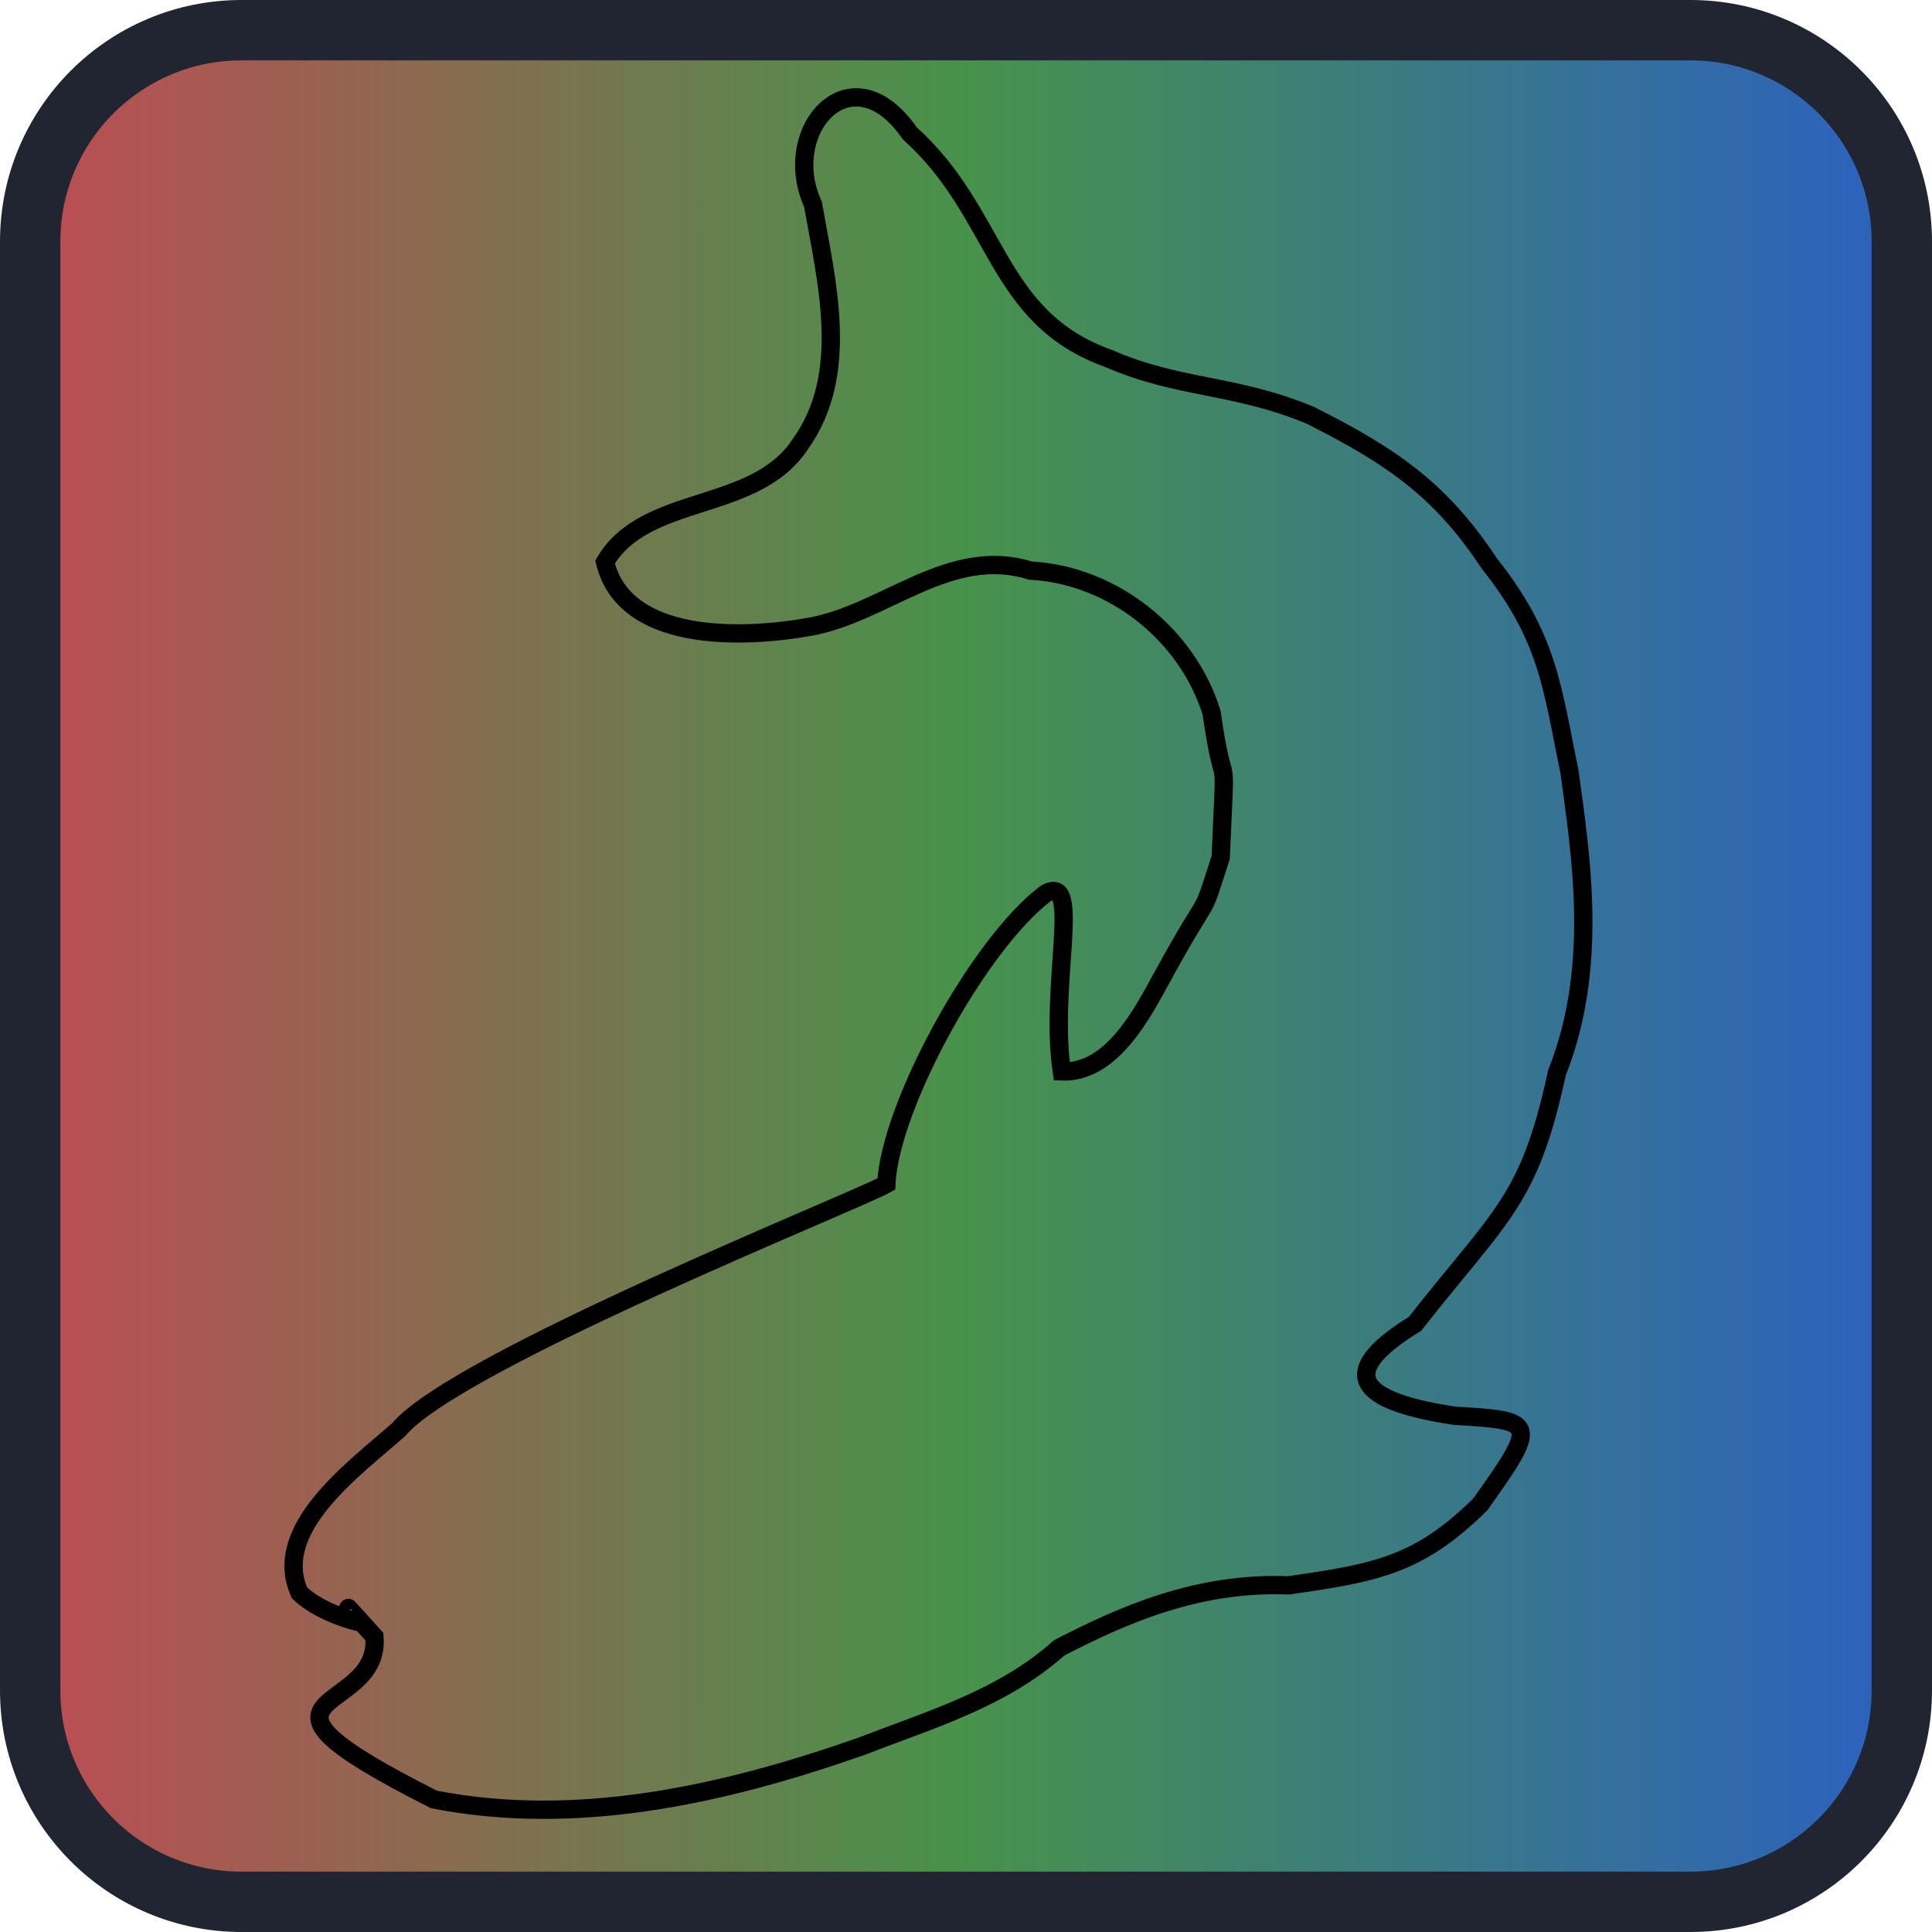
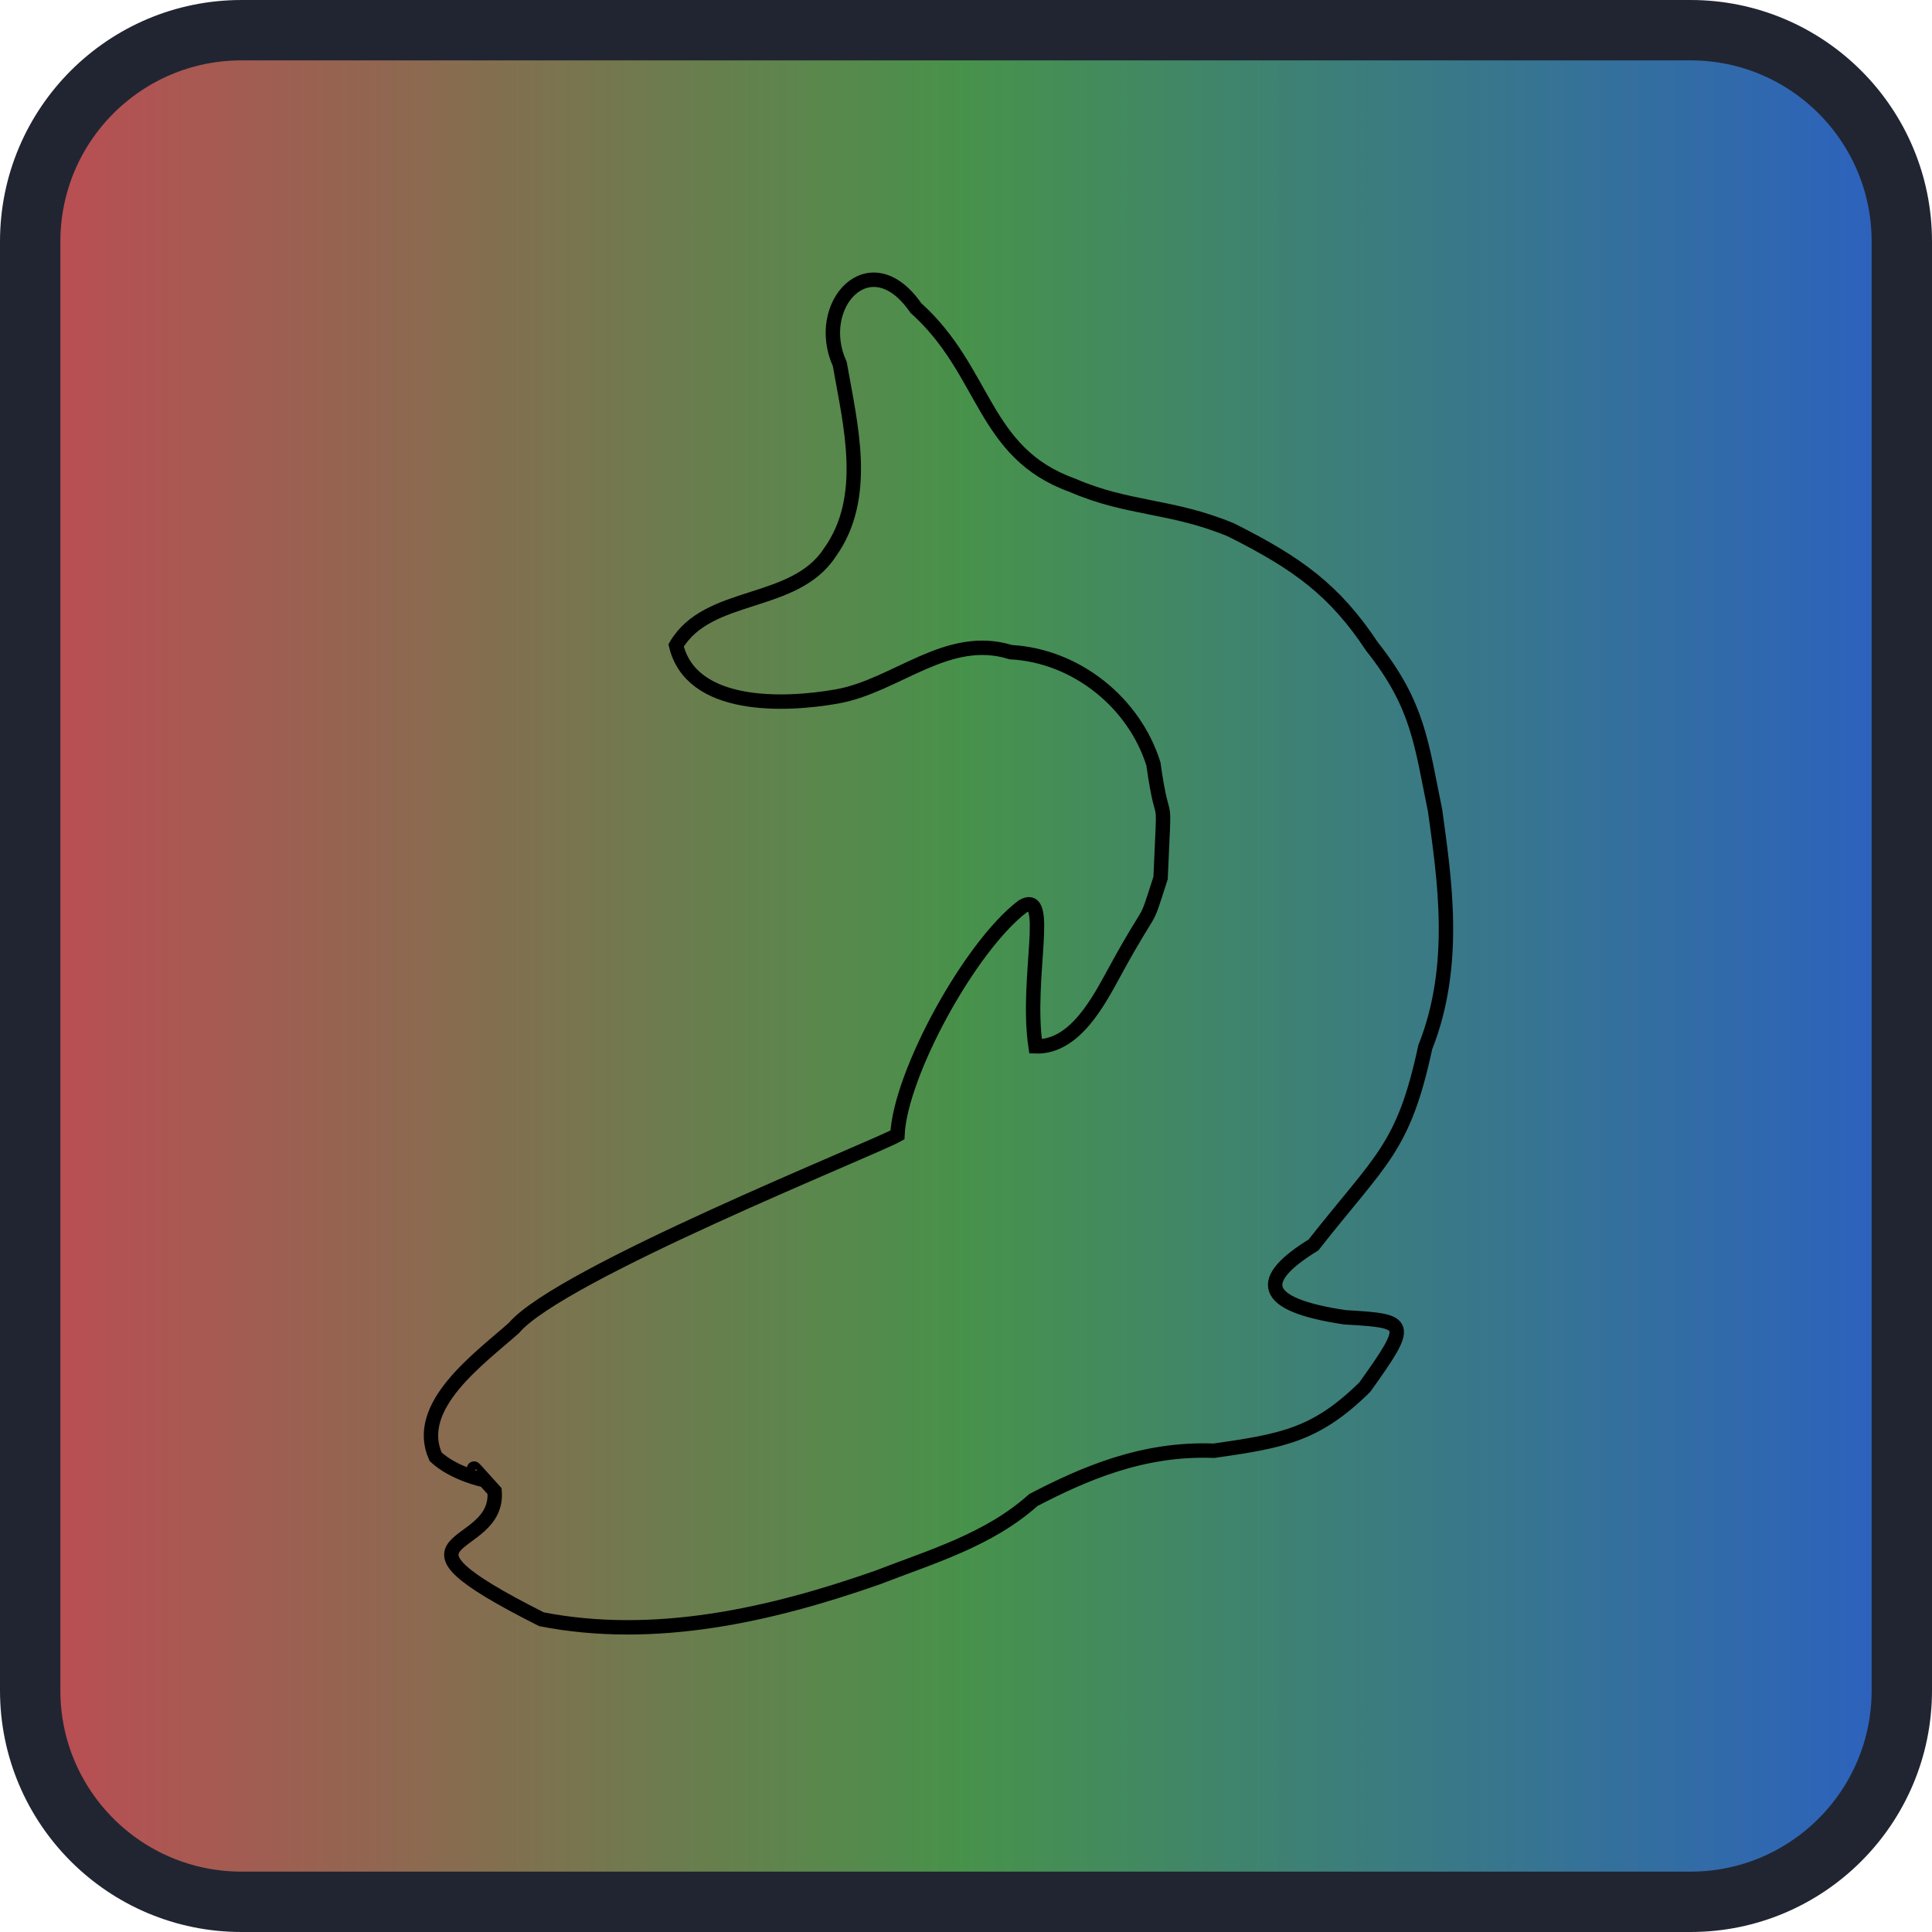
<svg xmlns="http://www.w3.org/2000/svg" xmlns:xlink="http://www.w3.org/1999/xlink" width="128" height="128" version="1.1" id="svg6">
  <defs id="defs6">
    <linearGradient id="linearGradient11">
      <stop style="stop-color:#c14a54;stop-opacity:1;" offset="0" id="stop12" />
      <stop style="stop-color:#47924b;stop-opacity:1;" offset="0.5" id="stop14" />
      <stop style="stop-color:#2b5fc4;stop-opacity:1;" offset="1" id="stop13" />
    </linearGradient>
-     <pattern xlink:href="#ap108" preserveAspectRatio="xMidYMid" id="pattern6" patternTransform="matrix(0.1455374,0,0,0.1455374,2846.86,1291.976)" x="0" y="0" />
+     <pattern xlink:href="#ap108" preserveAspectRatio="xMidYMid" id="pattern6" patternTransform="matrix(0.1145337,0,0,0.1145337,2253.643,1030.206)" x="0" y="0" />
    <pattern patternUnits="userSpaceOnUse" preserveAspectRatio="xMidYMid" width="377.875" height="195.949" patternTransform="translate(1180.003,543.2618) scale(0.2)" style="fill:#010000" id="ap108">
      <path id="path19386" style="opacity:1;fill-opacity:1;stroke:none;stroke-width:9.005;stroke-linecap:round;stroke-dasharray:none;stroke-opacity:1;paint-order:markers fill stroke" d="m 0,0 v 2.214 c 4.459,0 7.992,3.532 7.992,7.991 0,2.335 -0.976,4.406 -2.539,5.855 C 3.648,15.955 1.831,15.901 0,15.901 v 8.515 C 36.118,24.419 66.834,47.291 78.527,79.309 54.307,83.503 33.284,97.075 19.31,116.139 13.081,114.807 6.622,114.101 0,114.101 v 8.515 c 36.057,0 66.73,22.754 78.467,54.707 -3.477,0.605 -6.888,1.399 -10.222,2.379 C 57.609,152.387 31.038,132.981 0,132.981 v 8.531 c 27.393,0 50.756,16.96 60.198,40.965 -3.245,1.289 -6.402,2.753 -9.457,4.384 C 42.931,166.435 23.134,151.883 0,151.883 v 8.531 c 20.113,1.2e-4 37.142,12.887 43.306,30.875 -2.202,1.454 -4.316,3.03 -6.383,4.659 H 52.102 c 12.45,-7.227 26.915,-11.379 42.37,-11.379 15.447,0 29.897,4.157 42.342,11.379 h 15.228 c -11.869,-9.369 -26.051,-15.929 -41.56,-18.627 11.749,-31.915 42.41,-54.701 78.455,-54.701 36.039,0 66.695,22.78 78.45,54.685 -15.548,2.688 -29.768,9.254 -41.665,18.643 h 15.234 c 12.445,-7.222 26.895,-11.379 42.342,-11.379 15.458,0 29.923,4.149 42.375,11.379 h 15.168 c -2.038,-1.608 -4.12,-3.162 -6.29,-4.599 6.147,-18.02 23.188,-30.936 43.323,-30.936 v -8.531 c -23.153,1.2e-4 -42.967,14.575 -50.763,35.028 -3.054,-1.636 -6.206,-3.108 -9.451,-4.401 9.433,-24.024 32.808,-40.999 60.214,-40.999 v -8.531 c -31.048,0 -57.627,19.419 -68.255,46.748 -3.332,-0.983 -6.741,-1.782 -10.217,-2.39 11.732,-31.962 42.409,-54.723 78.472,-54.723 v -8.515 c -6.655,0 -13.146,0.715 -19.403,2.06 -13.95,-19.048 -34.939,-32.618 -59.124,-36.835 11.693,-32.02 42.409,-54.906 78.527,-54.911 v -8.515 c -1.83,2.27e-4 -3.649,0.054 -5.452,0.159 -1.563,-1.448 -2.539,-3.52 -2.539,-5.855 0,-4.459 3.532,-7.991 7.991,-7.991 V 0 h -12.926 c -2.232,2.816 -3.58,6.361 -3.58,10.206 0,2.461 0.551,4.807 1.531,6.912 -1.533,0.251 -3.053,0.539 -4.56,0.865 C 356.075,14.905 353.626,11.971 351.009,9.198 351.129,5.943 351.846,2.854 353.014,0 h -8.999 c -0.203,0.669 -0.41,1.337 -0.573,2.021 C 342.618,1.323 341.756,0.67 340.908,0 h -15.168 c 9.094,5.294 17.12,12.219 23.65,20.4 -3.85,1.252 -7.593,2.745 -11.202,4.472 C 324.993,9.862 305.766,0.296 284.318,0 h -2.032 C 260.866,0.294 241.659,9.832 228.46,24.806 224.849,23.086 221.103,21.596 217.252,20.35 223.774,12.19 231.787,5.283 240.863,0 h -15.195 c -6.557,5.185 -12.423,11.208 -17.387,17.944 -6.239,-1.336 -12.709,-2.043 -19.343,-2.043 -6.669,0 -13.173,0.715 -19.442,2.065 C 164.53,11.221 158.66,5.191 152.098,0 h -15.19 c 9.086,5.288 17.106,12.201 23.633,20.373 -3.85,1.249 -7.593,2.748 -11.202,4.472 C 136.144,9.849 116.927,0.296 95.491,0 H 93.453 C 72.02,0.296 52.804,9.847 39.605,24.839 35.994,23.116 32.259,21.621 28.408,20.373 34.934,12.202 42.956,5.288 52.041,0 H 36.862 C 36.045,0.646 35.212,1.272 34.417,1.944 34.258,1.285 34.056,0.644 33.861,0 h -9.005 c 1.156,2.822 1.873,5.872 2.005,9.087 -2.651,2.8 -5.132,5.761 -7.424,8.873 -1.475,-0.317 -2.966,-0.597 -4.467,-0.843 0.981,-2.107 1.537,-4.449 1.537,-6.912 C 16.506,6.361 15.158,2.816 12.926,0 Z m 94.472,8.592 c 18.609,0 35.352,7.853 47.112,20.428 -3.541,2.129 -6.928,4.49 -10.139,7.061 -9.478,-9.472 -22.549,-15.35 -36.972,-15.35 -14.416,0 -27.486,5.869 -36.967,15.333 C 54.293,33.493 50.907,31.137 47.365,29.008 59.129,16.44 75.867,8.592 94.472,8.592 Z m 188.828,0 c 18.626,0 35.383,7.867 47.145,20.461 -3.541,2.132 -6.929,4.492 -10.139,7.066 -9.481,-9.493 -22.564,-15.388 -37.005,-15.388 -14.398,0 -27.45,5.857 -36.928,15.3 -3.215,-2.569 -6.606,-4.928 -10.15,-7.055 11.762,-12.55 28.49,-20.384 47.079,-20.384 z m -94.361,15.823 c 36.121,0 66.843,22.834 78.533,54.878 -3.477,0.598 -6.893,1.384 -10.228,2.357 -10.596,-27.394 -37.21,-46.869 -68.305,-46.869 -31.105,0 -57.727,19.489 -68.316,46.897 -3.334,-0.977 -6.745,-1.767 -10.222,-2.368 11.685,-32.052 42.411,-54.894 78.538,-54.894 z m -94.466,4.929 c 11.894,0 22.655,4.725 30.529,12.398 -2.644,2.551 -5.132,5.263 -7.457,8.113 -5.932,-5.896 -14.082,-9.561 -23.071,-9.561 -8.98,0 -17.126,3.66 -23.06,9.545 -2.325,-2.85 -4.818,-5.555 -7.463,-8.107 7.876,-7.666 18.635,-12.387 30.523,-12.387 z m 188.828,0 c 11.916,0 22.695,4.743 30.573,12.442 -2.643,2.554 -5.134,5.26 -7.457,8.113 -5.935,-5.921 -14.103,-9.605 -23.115,-9.605 -8.957,0 -17.081,3.642 -23.011,9.501 -2.328,-2.848 -4.821,-5.557 -7.468,-8.107 7.872,-7.642 18.613,-12.343 30.479,-12.343 z m -94.361,13.967 c 27.444,0 50.845,17.021 60.253,41.098 -3.248,1.283 -6.404,2.742 -9.462,4.367 -7.779,-20.488 -27.612,-35.094 -50.791,-35.094 -23.195,7.6e-5 -43.04,14.627 -50.807,35.138 -3.057,-1.63 -6.215,-3.092 -9.462,-4.379 9.399,-24.095 32.813,-41.131 60.27,-41.131 z m -94.466,5.601 c 7.122,0 13.487,3.055 17.9,7.92 -2.18,3.253 -4.162,6.651 -5.921,10.178 -2.24,-4.367 -6.776,-7.397 -11.979,-7.397 -5.196,0 -9.737,3.022 -11.985,7.38 -1.757,-3.528 -3.73,-6.926 -5.91,-10.178 4.416,-4.856 10.78,-7.903 17.894,-7.903 z m 188.828,0 c 7.15,0 13.535,3.082 17.949,7.98 -2.183,3.265 -4.162,6.675 -5.921,10.217 -2.221,-4.42 -6.787,-7.496 -12.029,-7.496 -5.156,0 -9.664,2.977 -11.929,7.281 -1.757,-3.512 -3.734,-6.895 -5.91,-10.134 4.414,-4.822 10.753,-7.848 17.839,-7.848 z m -94.361,13.301 c 20.152,1.14e-4 37.205,12.937 43.339,30.98 -3.099,2.038 -6.073,4.254 -8.9,6.637 -3.702,-15.59 -17.744,-27.252 -34.439,-27.252 -16.723,0 -30.787,11.7 -34.461,27.329 -2.828,-2.389 -5.799,-4.615 -8.9,-6.659 6.117,-18.073 23.189,-31.035 43.361,-31.035 z m -94.466,6.02 c 2.731,0 4.852,2.138 4.852,4.869 0,2.605 -1.93,4.652 -4.478,4.836 -0.125,-5.29e-4 -0.249,-0.004 -0.375,-0.004 -0.125,0 -0.249,0.004 -0.375,0.004 -2.549,-0.184 -4.494,-2.231 -4.494,-4.836 0,-2.731 2.138,-4.869 4.869,-4.869 z m 188.828,0 c 2.731,0 4.852,2.138 4.852,4.869 0,2.605 -1.93,4.652 -4.478,4.836 -0.125,-5.29e-4 -0.249,-0.004 -0.375,-0.004 -0.125,0 -0.249,0.004 -0.375,0.004 -2.547,-0.186 -4.494,-2.232 -4.494,-4.836 0,-2.731 2.138,-4.869 4.869,-4.869 z m -94.361,12.882 c 14.553,0 26.33,11.436 26.866,25.853 -2.739,2.883 -5.299,5.94 -7.656,9.154 -1.464,-0.311 -2.945,-0.586 -4.434,-0.826 1.102,-2.208 1.729,-4.689 1.729,-7.309 0,-9.067 -7.439,-16.506 -16.506,-16.506 -9.067,0 -16.506,7.439 -16.506,16.506 0,2.617 0.618,5.102 1.718,7.309 -1.52,0.246 -3.027,0.529 -4.522,0.848 -2.331,-3.181 -4.856,-6.208 -7.562,-9.066 0.48,-14.469 12.282,-25.963 26.871,-25.963 z m -94.466,5.453 c 26.849,0 50.724,12.495 66.201,31.972 -3.854,1.242 -7.599,2.727 -11.213,4.445 -13.407,-15.314 -33.074,-25.01 -54.988,-25.01 -21.916,0 -41.587,9.699 -54.999,25.015 -3.61,-1.718 -7.348,-3.207 -11.197,-4.45 C 43.752,99.064 67.624,86.568 94.472,86.568 Z m 188.828,0 c 26.859,0 50.746,12.504 66.223,31.993 -3.85,1.247 -7.587,2.745 -11.197,4.467 -13.408,-15.339 -33.092,-25.054 -55.026,-25.054 -21.895,0 -41.549,9.68 -54.96,24.971 -3.615,-1.714 -7.36,-3.195 -11.213,-4.434 15.477,-19.46 39.338,-31.944 66.174,-31.944 z m -94.361,13.427 c 4.459,0 7.992,3.533 7.992,7.992 0,2.56 -1.171,4.805 -3.007,6.257 -1.651,-0.088 -3.311,-0.132 -4.984,-0.132 -1.672,0 -3.334,0.05 -4.984,0.138 -1.837,-1.451 -3.007,-3.701 -3.007,-6.262 0,-4.459 3.532,-7.992 7.991,-7.992 z m -94.466,6.598 c 18.67,0 35.462,7.903 47.228,20.549 -3.545,2.123 -6.935,4.479 -10.151,7.044 -9.486,-9.533 -22.601,-15.454 -37.077,-15.454 -14.479,0 -27.597,5.923 -37.088,15.46 -3.214,-2.565 -6.602,-4.921 -10.145,-7.044 11.77,-12.648 28.561,-20.554 47.233,-20.554 z m 188.828,0 c 18.692,0 35.504,7.92 47.272,20.593 -3.543,2.127 -6.932,4.486 -10.145,7.055 -9.491,-9.564 -22.624,-15.509 -37.127,-15.509 -14.448,0 -27.541,5.898 -37.028,15.399 -3.218,-2.563 -6.614,-4.913 -10.161,-7.033 11.768,-12.62 28.541,-20.505 47.189,-20.505 z M 94.472,127.346 c 11.943,0 22.746,4.762 30.628,12.491 -2.649,2.548 -5.144,5.254 -7.474,8.102 -5.938,-5.944 -14.122,-9.644 -23.154,-9.644 -9.034,0 -17.222,3.703 -23.165,9.649 -2.331,-2.847 -4.824,-5.553 -7.474,-8.102 7.886,-7.732 18.693,-12.497 30.639,-12.497 z m 188.828,0 c 11.974,0 22.801,4.787 30.688,12.552 -2.648,2.551 -5.14,5.258 -7.468,8.107 -5.944,-5.983 -14.155,-9.71 -23.22,-9.71 -8.998,0 -17.156,3.673 -23.093,9.578 -2.331,-2.843 -4.83,-5.547 -7.479,-8.091 7.881,-7.696 18.658,-12.436 30.573,-12.436 z M 94.472,146.915 c 7.16,0 13.556,3.086 17.971,7.997 -2.19,3.258 -4.182,6.66 -5.948,10.195 -2.223,-4.416 -6.784,-7.49 -12.023,-7.49 -5.24,0 -9.812,3.073 -12.04,7.49 -1.767,-3.532 -3.758,-6.933 -5.948,-10.189 4.419,-4.915 10.825,-8.003 17.988,-8.003 z m 188.828,0 c 7.199,0 13.626,3.122 18.043,8.08 -2.195,3.27 -4.191,6.685 -5.959,10.233 -2.199,-4.481 -6.797,-7.611 -12.084,-7.611 -5.192,0 -9.73,3.017 -11.979,7.369 -1.765,-3.518 -3.747,-6.908 -5.932,-10.151 4.417,-4.866 10.789,-7.92 17.911,-7.92 z m -188.828,19.321 c 2.731,0 4.852,2.138 4.852,4.869 0,2.605 -1.93,4.652 -4.478,4.836 -0.125,-5.3e-4 -0.249,-0.004 -0.375,-0.004 -0.125,0 -0.249,0.004 -0.375,0.004 -2.549,-0.184 -4.494,-2.231 -4.494,-4.836 0,-2.731 2.138,-4.869 4.869,-4.869 z m 188.828,0 c 2.731,0 4.852,2.138 4.852,4.869 0,2.605 -1.93,4.652 -4.478,4.836 -0.125,-5.3e-4 -0.249,-0.004 -0.375,-0.004 -0.125,0 -0.249,0.004 -0.375,0.004 -2.547,-0.186 -4.494,-2.232 -4.494,-4.836 0,-2.731 2.138,-4.869 4.869,-4.869 z M 0,170.779 v 8.537 c 11.258,0 20.829,6.86 24.845,16.633 h 8.999 C 29.431,181.419 15.94,170.779 0,170.779 Z m 377.875,0 c -15.94,0 -29.436,10.64 -33.85,25.17 h 9.005 c 4.016,-9.775 13.586,-16.633 24.845,-16.633 z M 0,189.681 v 6.268 H 12.904 C 9.872,192.141 5.208,189.681 0,189.681 Z m 377.875,0 c -5.208,0 -9.872,2.46 -12.904,6.268 h 12.904 z" />
    </pattern>
    <linearGradient xlink:href="#linearGradient11" id="linearGradient13" x1="0" y1="64" x2="128" y2="64" gradientUnits="userSpaceOnUse" />
  </defs>
  <rect width="124" height="124" x="2" y="2" fill="#363d52" stroke="#212532" stroke-width="4" rx="14" id="rect1" style="fill:url(#linearGradient13)" />
-   <path style="fill:url(#pattern6);stroke:#010000;stroke-width:1.213;stroke-dasharray:none;stroke-opacity:1" d="m 23.113,107.187 c 0.999,0.4 -1.598,-2.412 1.694,1.25 0.451,5.392 -10.705,3.396 3.948,10.783 9.528,1.86 19.28,-0.353 28.275,-3.508 4.529,-1.755 9.388,-3.169 13.135,-6.531 4.178,-2.162 9.148,-4.387 15.202,-4.147 5.824,-0.834 8.611,-1.336 12.694,-5.35 3.936,-5.503 3.715,-5.57 -1.671,-5.885 -7.232,-1.076 -7.381,-3.178 -2.645,-6.09 5.742,-7.309 7.566,-8.106 9.411,-16.647 2.769,-6.956 1.59,-14.311 0.831,-19.898 -1.165,-5.666 -1.408,-8.914 -5.315,-13.831 C 95.527,32.579 92.394,30.313 86.794,27.506 81.747,25.414 78.163,25.799 73.434,23.746 65.849,21.023 66.212,14.165 60.269,8.827 56.414,3.249 51.602,8.596 53.863,13.538 c 0.9,5.139 2.494,11.227 -0.833,15.875 -3.007,4.601 -10.253,3.252 -12.944,7.821 1.277,5.346 9.05,5.1 13.577,4.291 4.972,-0.894 9.259,-5.391 14.598,-3.723 5.549,0.302 10.421,4.297 12.009,9.41 0.899,6.347 0.97,1.134 0.605,9.598 -1.482,4.596 -0.439,1.626 -3.887,7.945 -1.241,2.243 -3.279,6.35 -6.64,6.233 -0.845,-5.766 1.385,-13.186 -1.078,-11.787 -4.432,3.354 -10.316,14.103 -10.548,19.246 -2.088,1.174 -28.432,11.679 -32.298,16.259 -2.915,2.587 -8.505,6.571 -6.579,10.835 1.55,1.442 4.061,1.96 4.061,1.96 z" id="path5" />
+   <path style="fill:url(#pattern6);stroke:#010000;stroke-width:0.954;stroke-dasharray:none;stroke-opacity:1" d="m 31.435,97.811 c 0.786,0.314 -1.257,-1.898 1.333,0.983 0.355,4.243 -8.425,2.673 3.107,8.486 7.498,1.463 15.173,-0.278 22.252,-2.761 3.564,-1.381 7.388,-2.494 10.337,-5.14 3.288,-1.701 7.199,-3.452 11.964,-3.264 4.584,-0.656 6.776,-1.051 9.99,-4.21 3.098,-4.33 2.924,-4.383 -1.315,-4.631 -5.692,-0.847 -5.809,-2.501 -2.081,-4.793 4.519,-5.752 5.954,-6.379 7.406,-13.101 2.179,-5.474 1.251,-11.263 0.654,-15.659 -0.917,-4.459 -1.108,-7.015 -4.183,-10.884 -2.476,-3.741 -4.941,-5.525 -9.348,-7.733 -3.971,-1.646 -6.792,-1.343 -10.514,-2.959 -5.969,-2.143 -5.683,-7.54 -10.36,-11.741 -3.034,-4.389 -6.82,-0.182 -5.041,3.708 0.708,4.044 1.963,8.836 -0.656,12.493 -2.366,3.62 -8.069,2.559 -10.187,6.155 1.005,4.207 7.122,4.014 10.684,3.377 3.913,-0.703 7.286,-4.242 11.488,-2.93 4.367,0.237 8.201,3.381 9.451,7.406 0.708,4.995 0.764,0.892 0.476,7.554 -1.166,3.617 -0.346,1.279 -3.059,6.252 -0.976,1.765 -2.581,4.997 -5.226,4.905 -0.665,-4.538 1.09,-10.377 -0.848,-9.276 -3.488,2.64 -8.118,11.098 -8.301,15.146 -1.643,0.924 -22.375,9.191 -25.418,12.795 -2.294,2.036 -6.693,5.172 -5.177,8.527 1.22,1.135 3.196,1.543 3.196,1.543 z" id="path5" />
</svg>
